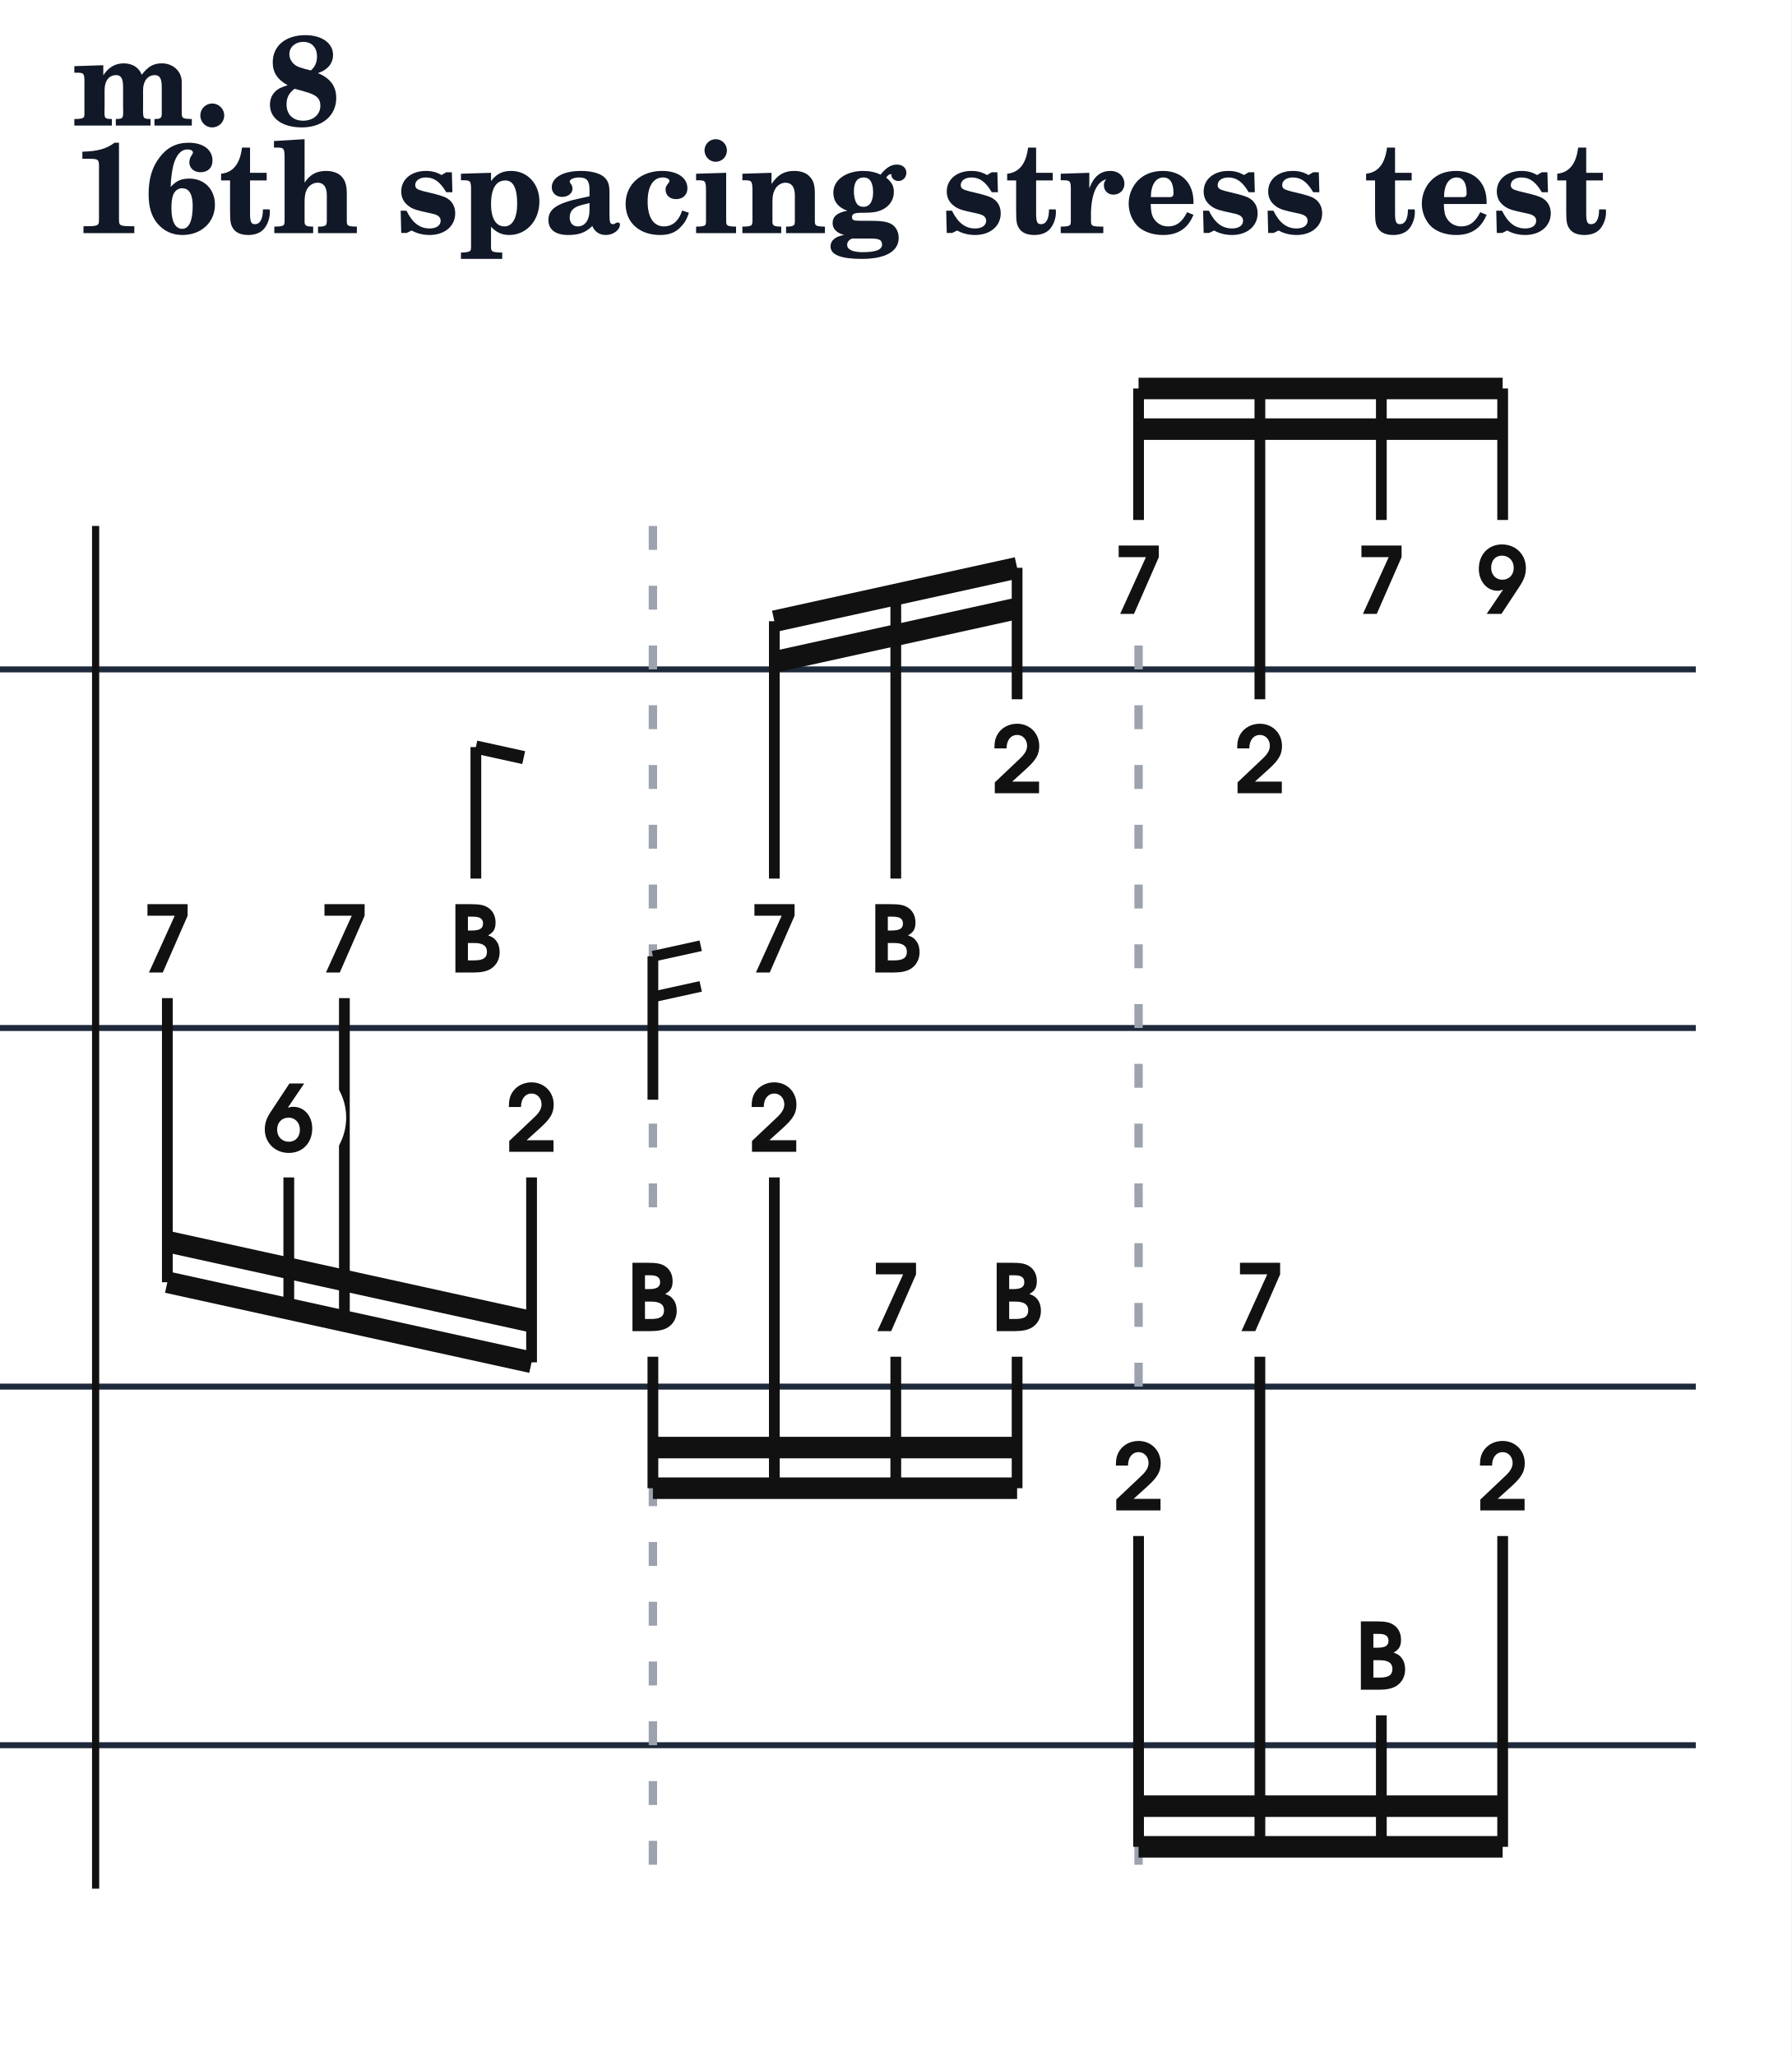
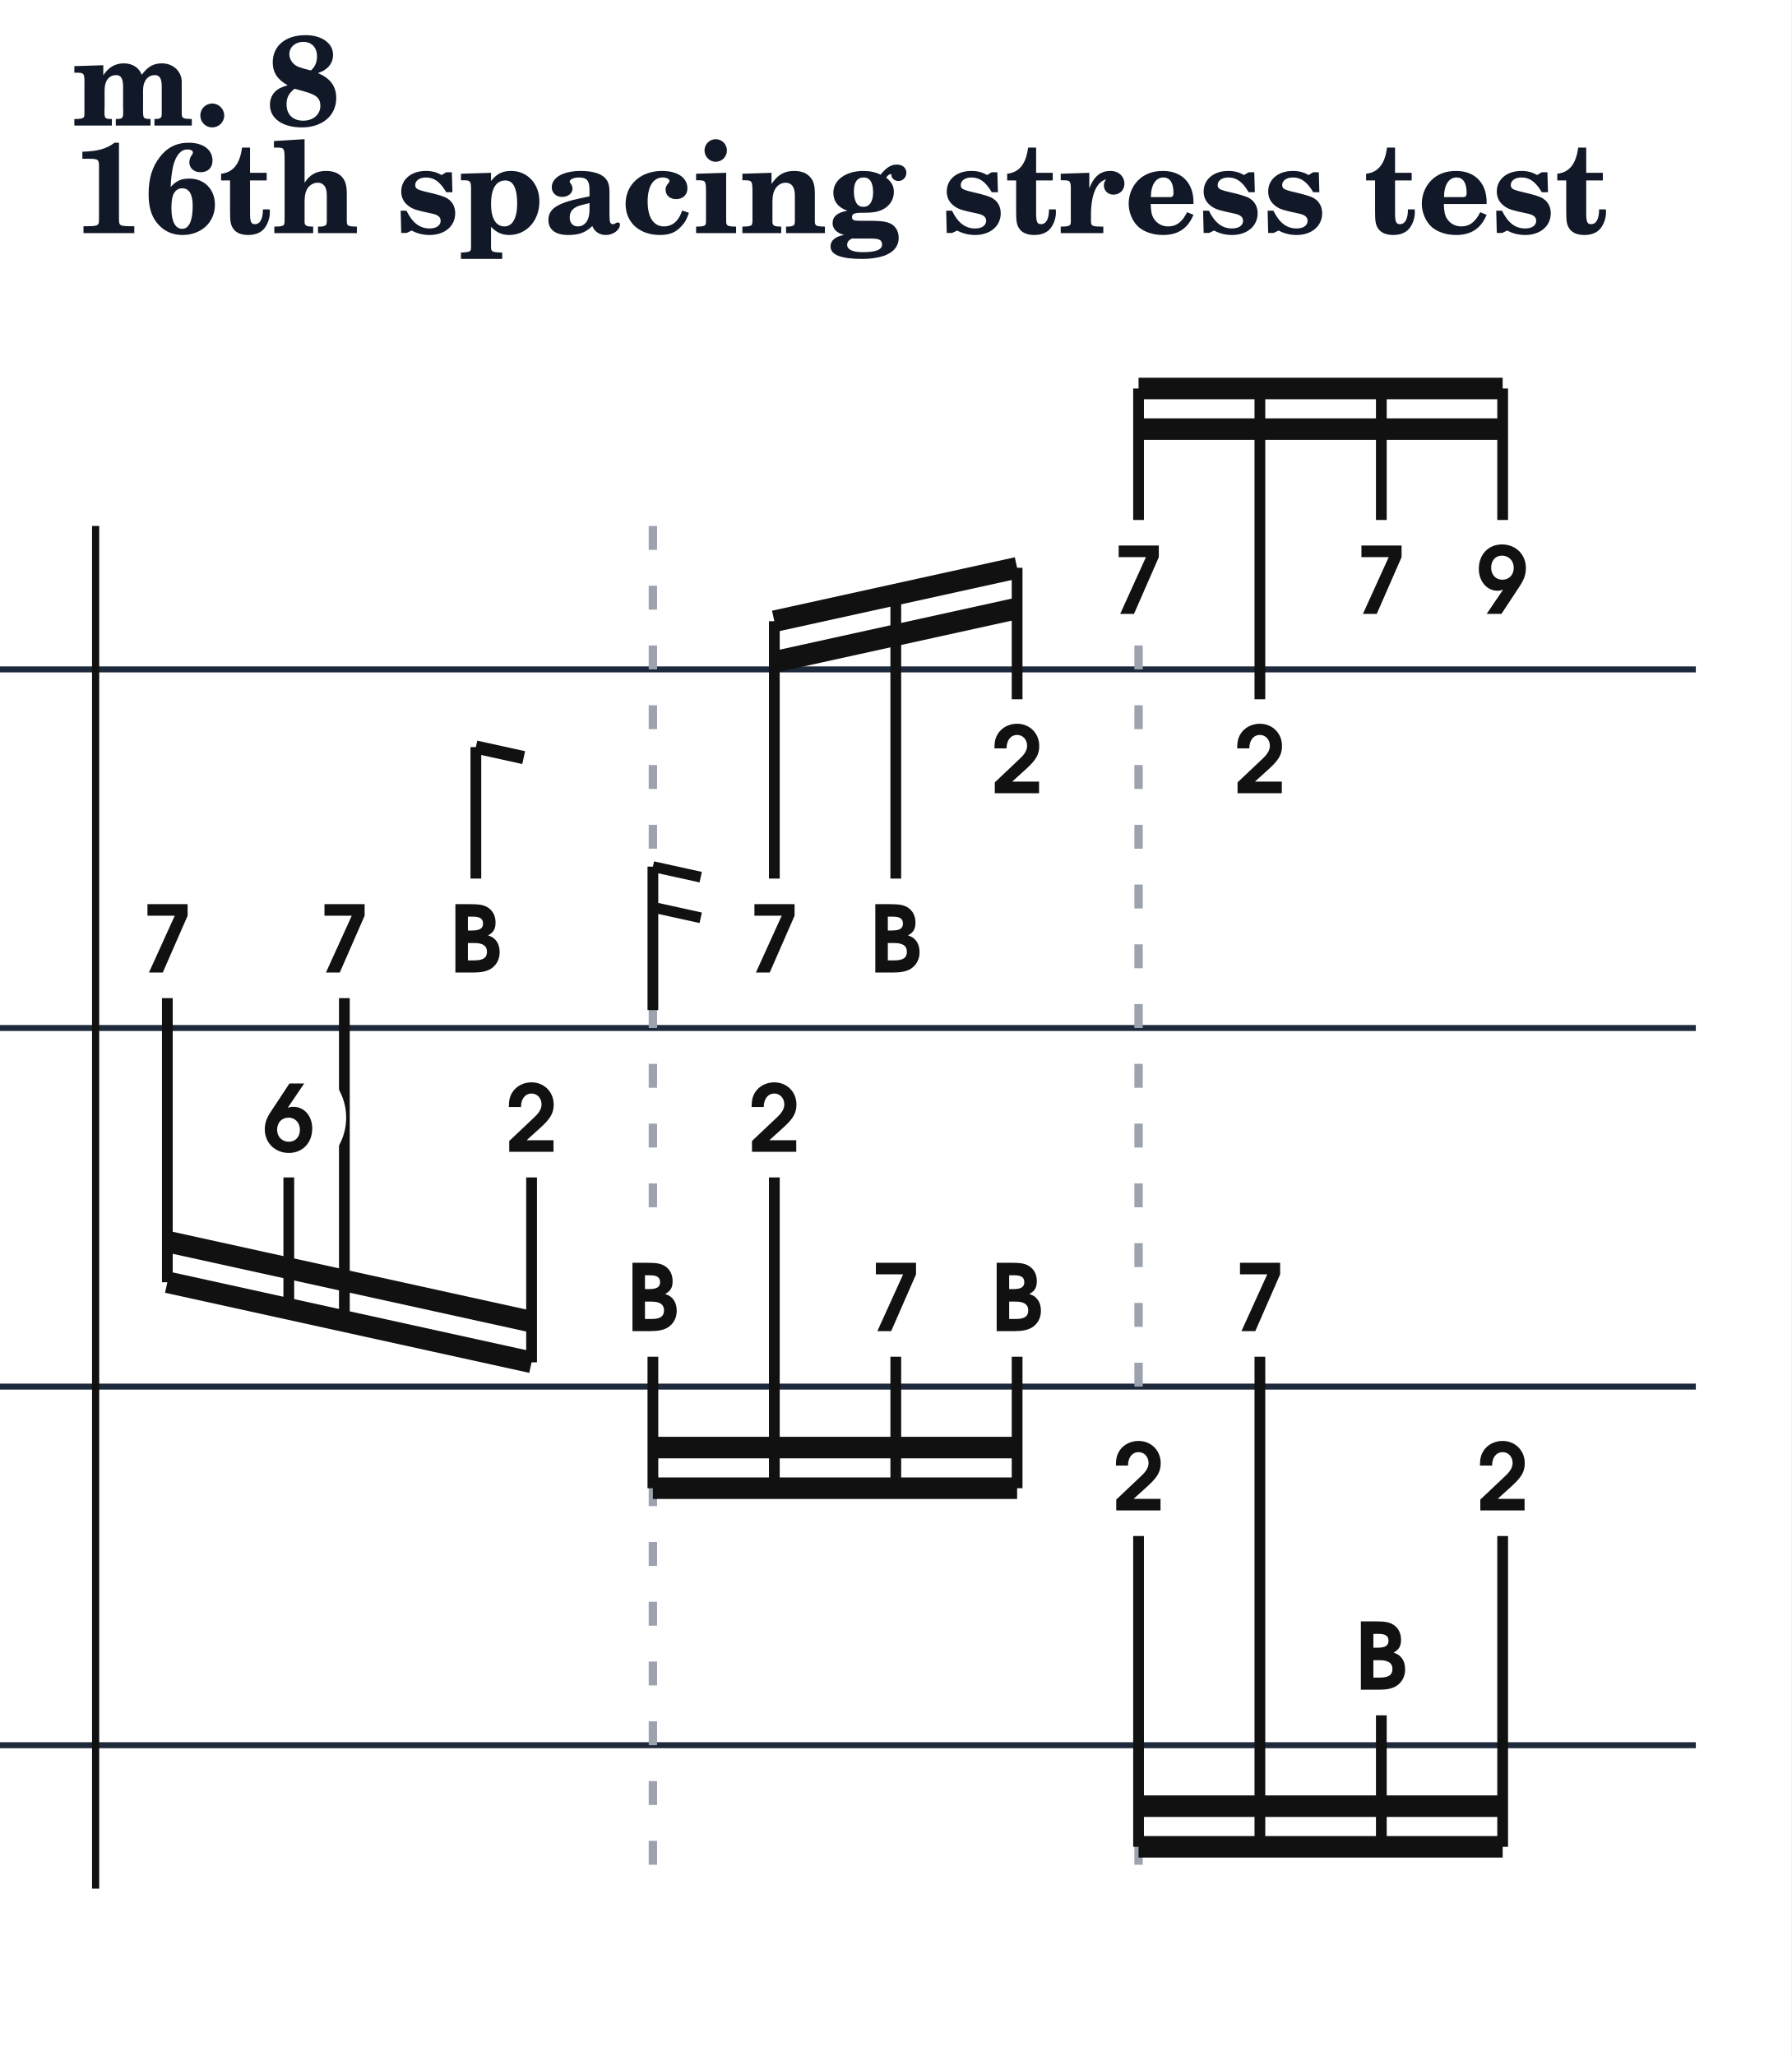
<svg xmlns="http://www.w3.org/2000/svg" viewBox="429.41 290.63 149.87 172.00" width="149.87pt" height="172.00pt" style="background:#FFFFFF;">
  <defs>
    <style>
      .janko-title { font-family: "Century Schoolbook", "Baskerville", "Liberation Serif", "DejaVu Serif", "Times New Roman", Georgia, serif; font-weight: 600; font-size: 11pt; letter-spacing: 0.3px; fill: #111111; }
      .janko-subtitle { font-family: "Century Schoolbook", "Baskerville", "Liberation Serif", "DejaVu Serif", "Times New Roman", Georgia, serif; font-style: italic; font-size: 8.5pt; fill: #333333; }
      .janko-meta { font-family: "Century Schoolbook", "Baskerville", "Liberation Serif", "DejaVu Serif", "Times New Roman", Georgia, serif; font-style: italic; font-size: 8pt; fill: #222222; }
      .janko-running-head { font-family: "Century Schoolbook", "Baskerville", "Liberation Serif", "DejaVu Serif", "Times New Roman", Georgia, serif; font-style: italic; font-size: 7pt; fill: #555555; }
      .janko-page-num { font-family: "Century Schoolbook", "Baskerville", "Liberation Serif", "DejaVu Serif", "Times New Roman", Georgia, serif; font-style: italic; font-size: 8pt; fill: #666666; font-weight: 400; }
      .janko-measure-num { font-family: "Century Schoolbook", "Baskerville", "Liberation Serif", "DejaVu Serif", "Times New Roman", Georgia, serif; font-style: italic; font-size: 7pt; fill: #555555; font-weight: normal; }
      .janko-octave-label { font-family: "DejaVu Sans Mono", monospace; font-size: 7.5pt; font-weight: bold; fill: #6B7280; }
      .janko-hand-label { font-family: "Century Schoolbook", "Baskerville", "Liberation Serif", "DejaVu Serif", "Times New Roman", Georgia, serif; font-style: italic; font-size: 8pt; fill: #555555; }
      .janko-ts-num { font-family: "Century Schoolbook", "Baskerville", "Liberation Serif", "DejaVu Serif", "Times New Roman", Georgia, serif; font-weight: bold; font-size: 14pt; fill: #111111; text-anchor: middle; }
      .janko-caption { font-family: "Century Schoolbook", "Baskerville", "Liberation Serif", "DejaVu Serif", "Times New Roman", Georgia, serif; font-weight: 600; font-size: 8pt; fill: #111827; }
      .janko-caption-sub { font-family: "Century Schoolbook", "Baskerville", "Liberation Serif", "DejaVu Serif", "Times New Roman", Georgia, serif; font-style: italic; font-size: 7.5pt; fill: #4B5563; }
      .janko-digit { font-family: "URW Gothic", "Century Gothic", "ITC Avant Garde Gothic", "Avant Garde", sans-serif; text-anchor: middle; font-weight: bold; }
    </style>
  </defs>
  <rect x="429.41" y="290.63" width="149.87" height="172.00" fill="#FFFFFF" />
  <text x="435.41" y="301.13" class="janko-caption" font-size="7.00pt">m. 8</text>
  <text x="435.41" y="310.13" class="janko-caption" font-size="7.00pt">16th spacing stress test</text>
  <g class="janko-crop-body">
    <g id="system-2">
      <text class="janko-measure-num" x="25.80" y="327.63" text-anchor="end">5</text>
      <g class="janko-staff-lines">
        <line x1="35.80" y1="346.63" x2="571.28" y2="346.63" stroke="#1E293B" stroke-width="0.50" />
        <line x1="35.80" y1="436.63" x2="571.28" y2="436.63" stroke="#1E293B" stroke-width="0.50" />
        <line x1="35.80" y1="376.63" x2="571.28" y2="376.63" stroke="#1E293B" stroke-width="0.50" />
        <line x1="35.80" y1="406.63" x2="571.28" y2="406.63" stroke="#1E293B" stroke-width="0.50" />
      </g>
      <g class="janko-beat-grid">
        <line class="janko-beat-line" x1="82.42" y1="334.63" x2="82.42" y2="448.63" stroke="#9CA3AF" stroke-width="0.70" stroke-dasharray="2,3" />
        <line class="janko-beat-line" x1="123.05" y1="334.63" x2="123.05" y2="448.63" stroke="#9CA3AF" stroke-width="0.70" stroke-dasharray="2,3" />
        <line class="janko-beat-line" x1="216.29" y1="334.63" x2="216.29" y2="448.63" stroke="#9CA3AF" stroke-width="0.70" stroke-dasharray="2,3" />
        <line class="janko-beat-line" x1="256.92" y1="334.63" x2="256.92" y2="448.63" stroke="#9CA3AF" stroke-width="0.70" stroke-dasharray="2,3" />
        <line class="janko-beat-line" x1="350.16" y1="334.63" x2="350.16" y2="448.63" stroke="#9CA3AF" stroke-width="0.70" stroke-dasharray="2,3" />
        <line class="janko-beat-line" x1="390.79" y1="334.63" x2="390.79" y2="448.63" stroke="#9CA3AF" stroke-width="0.70" stroke-dasharray="2,3" />
        <line class="janko-beat-line" x1="484.03" y1="334.63" x2="484.03" y2="448.63" stroke="#9CA3AF" stroke-width="0.70" stroke-dasharray="2,3" />
        <line class="janko-beat-line" x1="524.66" y1="334.63" x2="524.66" y2="448.63" stroke="#9CA3AF" stroke-width="0.70" stroke-dasharray="2,3" />
      </g>
      <g class="janko-barlines">
        <line class="janko-barline" x1="169.67" y1="334.63" x2="169.67" y2="448.63" stroke="#111111" stroke-width="0.60" />
        <line class="janko-barline" x1="303.54" y1="334.63" x2="303.54" y2="448.63" stroke="#111111" stroke-width="0.60" />
        <line class="janko-barline" x1="437.41" y1="334.63" x2="437.41" y2="448.63" stroke="#111111" stroke-width="0.60" />
      </g>
      <g class="janko-notes">
        <g class="janko-beam-group">
          <line class="janko-stem" x1="41.80" y1="424.13" x2="41.80" y2="342.60" stroke="#111111" stroke-width="0.90" />
          <line class="janko-stem" x1="51.96" y1="424.13" x2="51.96" y2="340.36" stroke="#111111" stroke-width="0.90" />
          <line class="janko-stem" x1="62.11" y1="349.13" x2="62.11" y2="338.13" stroke="#111111" stroke-width="0.90" />
          <line class="janko-stem" x1="72.27" y1="349.13" x2="72.27" y2="335.90" stroke="#111111" stroke-width="0.90" />
          <line class="janko-beam" x1="41.80" y1="342.60" x2="72.27" y2="335.90" stroke="#111111" stroke-width="1.80" stroke-linecap="butt" />
          <line class="janko-beam-secondary" x1="41.80" y1="346.00" x2="72.27" y2="339.30" stroke="#111111" stroke-width="1.80" stroke-linecap="butt" />
        </g>
        <g class="janko-beam-group">
          <line class="janko-stem" x1="82.42" y1="349.13" x2="82.42" y2="338.13" stroke="#111111" stroke-width="0.90" />
          <line class="janko-stem" x1="102.73" y1="364.13" x2="102.73" y2="342.60" stroke="#111111" stroke-width="0.90" />
          <line class="janko-beam" x1="82.42" y1="338.13" x2="102.73" y2="342.60" stroke="#111111" stroke-width="1.80" stroke-linecap="butt" />
        </g>
        <g class="janko-beam-group">
          <line class="janko-stem" x1="92.58" y1="419.13" x2="92.58" y2="430.13" stroke="#111111" stroke-width="0.90" />
          <line class="janko-stem" x1="102.73" y1="419.13" x2="102.73" y2="430.13" stroke="#111111" stroke-width="0.90" />
          <line class="janko-stem" x1="112.89" y1="419.13" x2="112.89" y2="430.13" stroke="#111111" stroke-width="0.90" />
          <line class="janko-beam" x1="92.58" y1="430.13" x2="112.89" y2="430.13" stroke="#111111" stroke-width="1.80" stroke-linecap="butt" />
          <line class="janko-beam-secondary" x1="92.58" y1="426.73" x2="112.89" y2="426.73" stroke="#111111" stroke-width="1.80" stroke-linecap="butt" />
        </g>
        <g class="janko-beam-group">
          <line class="janko-stem" x1="117.55" y1="404.13" x2="117.55" y2="423.85" stroke="#111111" stroke-width="0.90" />
          <line class="janko-stem" x1="138.15" y1="404.13" x2="138.15" y2="423.85" stroke="#111111" stroke-width="0.90" />
          <line class="janko-stem" x1="147.75" y1="404.13" x2="147.75" y2="423.85" stroke="#111111" stroke-width="0.90" />
          <line class="janko-stem" x1="157.35" y1="404.13" x2="157.35" y2="423.85" stroke="#111111" stroke-width="0.90" />
          <line class="janko-beam" x1="117.55" y1="423.85" x2="157.35" y2="423.85" stroke="#111111" stroke-width="1.80" stroke-linecap="butt" />
          <line class="janko-beam-secondary" x1="117.55" y1="420.45" x2="157.35" y2="420.45" stroke="#111111" stroke-width="1.80" stroke-linecap="butt" />
        </g>
        <g class="janko-beam-group">
          <line class="janko-stem" x1="128.55" y1="394.13" x2="128.55" y2="342.35" stroke="#111111" stroke-width="0.90" />
          <line class="janko-stem" x1="147.75" y1="349.13" x2="147.75" y2="338.13" stroke="#111111" stroke-width="0.90" />
          <line class="janko-beam" x1="128.55" y1="342.35" x2="147.75" y2="338.13" stroke="#111111" stroke-width="1.80" stroke-linecap="butt" />
        </g>
        <g class="janko-beam-group">
          <line class="janko-stem" x1="175.67" y1="419.13" x2="175.67" y2="442.90" stroke="#111111" stroke-width="0.90" />
          <line class="janko-stem" x1="185.83" y1="434.13" x2="185.83" y2="445.13" stroke="#111111" stroke-width="0.90" />
          <line class="janko-beam" x1="175.67" y1="442.90" x2="185.83" y2="445.13" stroke="#111111" stroke-width="1.80" stroke-linecap="butt" />
          <line class="janko-beam-secondary" x1="175.67" y1="439.50" x2="185.83" y2="441.73" stroke="#111111" stroke-width="1.80" stroke-linecap="butt" />
        </g>
        <g class="janko-beam-group">
          <line class="janko-stem" x1="195.98" y1="349.13" x2="195.98" y2="338.13" stroke="#111111" stroke-width="0.90" />
          <line class="janko-stem" x1="206.14" y1="349.13" x2="206.14" y2="338.13" stroke="#111111" stroke-width="0.90" />
          <line class="janko-beam" x1="195.98" y1="338.13" x2="206.14" y2="338.13" stroke="#111111" stroke-width="1.80" stroke-linecap="butt" />
          <line class="janko-beam-secondary" x1="195.98" y1="341.53" x2="206.14" y2="341.53" stroke="#111111" stroke-width="1.80" stroke-linecap="butt" />
        </g>
        <g class="janko-beam-group">
          <line class="janko-stem" x1="216.29" y1="349.13" x2="216.29" y2="338.13" stroke="#111111" stroke-width="0.90" />
          <line class="janko-stem" x1="236.61" y1="364.13" x2="236.61" y2="342.60" stroke="#111111" stroke-width="0.90" />
          <line class="janko-beam" x1="216.29" y1="338.13" x2="236.61" y2="342.60" stroke="#111111" stroke-width="1.80" stroke-linecap="butt" />
        </g>
        <g class="janko-beam-group">
          <line class="janko-stem" x1="226.45" y1="419.13" x2="226.45" y2="432.36" stroke="#111111" stroke-width="0.90" />
          <line class="janko-stem" x1="236.61" y1="419.13" x2="236.61" y2="430.13" stroke="#111111" stroke-width="0.90" />
          <line class="janko-stem" x1="246.76" y1="404.13" x2="246.76" y2="427.90" stroke="#111111" stroke-width="0.90" />
          <line class="janko-beam" x1="226.45" y1="432.36" x2="246.76" y2="427.90" stroke="#111111" stroke-width="1.80" stroke-linecap="butt" />
          <line class="janko-beam-secondary" x1="226.45" y1="428.96" x2="246.76" y2="424.50" stroke="#111111" stroke-width="1.80" stroke-linecap="butt" />
        </g>
        <g class="janko-beam-group">
          <line class="janko-stem" x1="256.92" y1="379.13" x2="256.92" y2="342.60" stroke="#111111" stroke-width="0.90" />
          <line class="janko-stem" x1="277.23" y1="349.13" x2="277.23" y2="338.13" stroke="#111111" stroke-width="0.90" />
          <line class="janko-beam" x1="256.92" y1="342.60" x2="277.23" y2="338.13" stroke="#111111" stroke-width="1.80" stroke-linecap="butt" />
        </g>
        <g class="janko-beam-group">
          <line class="janko-stem" x1="256.92" y1="404.13" x2="256.92" y2="415.13" stroke="#111111" stroke-width="0.90" />
          <line class="janko-stem" x1="267.07" y1="404.13" x2="267.07" y2="415.13" stroke="#111111" stroke-width="0.90" />
          <line class="janko-stem" x1="277.23" y1="389.13" x2="277.23" y2="415.13" stroke="#111111" stroke-width="0.90" />
          <line class="janko-stem" x1="287.38" y1="404.13" x2="287.38" y2="415.13" stroke="#111111" stroke-width="0.90" />
          <line class="janko-beam" x1="256.92" y1="415.13" x2="287.38" y2="415.13" stroke="#111111" stroke-width="1.80" stroke-linecap="butt" />
          <line class="janko-beam-secondary" x1="256.92" y1="411.73" x2="287.38" y2="411.73" stroke="#111111" stroke-width="1.80" stroke-linecap="butt" />
        </g>
        <g class="janko-beam-group">
          <line class="janko-stem" x1="309.54" y1="419.13" x2="309.54" y2="430.13" stroke="#111111" stroke-width="0.90" />
          <line class="janko-stem" x1="319.70" y1="404.13" x2="319.70" y2="427.90" stroke="#111111" stroke-width="0.90" />
          <line class="janko-beam" x1="309.54" y1="430.13" x2="319.70" y2="427.90" stroke="#111111" stroke-width="1.80" stroke-linecap="butt" />
          <line class="janko-beam-secondary" x1="309.54" y1="426.73" x2="319.70" y2="424.50" stroke="#111111" stroke-width="1.80" stroke-linecap="butt" />
        </g>
        <g class="janko-beam-group">
          <line class="janko-stem" x1="329.85" y1="349.13" x2="329.85" y2="338.13" stroke="#111111" stroke-width="0.90" />
          <line class="janko-stem" x1="340.01" y1="349.13" x2="340.01" y2="338.13" stroke="#111111" stroke-width="0.90" />
          <line class="janko-beam" x1="329.85" y1="338.13" x2="340.01" y2="338.13" stroke="#111111" stroke-width="1.80" stroke-linecap="butt" />
          <line class="janko-beam-secondary" x1="329.85" y1="341.53" x2="340.01" y2="341.53" stroke="#111111" stroke-width="1.80" stroke-linecap="butt" />
        </g>
        <g class="janko-beam-group">
          <line class="janko-stem" x1="350.16" y1="349.13" x2="350.16" y2="338.13" stroke="#111111" stroke-width="0.90" />
          <line class="janko-stem" x1="370.48" y1="349.13" x2="370.48" y2="338.13" stroke="#111111" stroke-width="0.90" />
          <line class="janko-beam" x1="350.16" y1="338.13" x2="370.48" y2="338.13" stroke="#111111" stroke-width="1.80" stroke-linecap="butt" />
        </g>
        <g class="janko-beam-group">
          <line class="janko-stem" x1="360.32" y1="404.13" x2="360.32" y2="417.36" stroke="#111111" stroke-width="0.90" />
          <line class="janko-stem" x1="370.48" y1="404.13" x2="370.48" y2="415.13" stroke="#111111" stroke-width="0.90" />
          <line class="janko-stem" x1="380.63" y1="389.13" x2="380.63" y2="412.90" stroke="#111111" stroke-width="0.90" />
          <line class="janko-beam" x1="360.32" y1="417.36" x2="380.63" y2="412.90" stroke="#111111" stroke-width="1.80" stroke-linecap="butt" />
          <line class="janko-beam-secondary" x1="360.32" y1="413.96" x2="380.63" y2="409.50" stroke="#111111" stroke-width="1.80" stroke-linecap="butt" />
        </g>
        <g class="janko-beam-group">
          <line class="janko-stem" x1="390.79" y1="389.13" x2="390.79" y2="400.13" stroke="#111111" stroke-width="0.90" />
          <line class="janko-stem" x1="400.94" y1="389.13" x2="400.94" y2="400.13" stroke="#111111" stroke-width="0.90" />
          <line class="janko-stem" x1="411.10" y1="389.13" x2="411.10" y2="400.13" stroke="#111111" stroke-width="0.90" />
          <line class="janko-stem" x1="421.25" y1="389.13" x2="421.25" y2="400.13" stroke="#111111" stroke-width="0.90" />
          <line class="janko-beam" x1="390.79" y1="400.13" x2="421.25" y2="400.13" stroke="#111111" stroke-width="1.80" stroke-linecap="butt" />
          <line class="janko-beam-secondary" x1="390.79" y1="396.73" x2="421.25" y2="396.73" stroke="#111111" stroke-width="1.80" stroke-linecap="butt" />
        </g>
        <g class="janko-beam-group">
          <line class="janko-stem" x1="443.41" y1="374.13" x2="443.41" y2="397.90" stroke="#111111" stroke-width="0.90" />
          <line class="janko-stem" x1="453.57" y1="389.13" x2="453.57" y2="400.13" stroke="#111111" stroke-width="0.90" />
          <line class="janko-stem" x1="458.22" y1="374.13" x2="458.22" y2="401.15" stroke="#111111" stroke-width="0.90" />
          <line class="janko-stem" x1="473.88" y1="389.13" x2="473.88" y2="404.60" stroke="#111111" stroke-width="0.90" />
          <line class="janko-beam" x1="443.41" y1="397.90" x2="473.88" y2="404.60" stroke="#111111" stroke-width="1.80" stroke-linecap="butt" />
          <line class="janko-beam-secondary" x1="443.41" y1="394.50" x2="473.88" y2="401.20" stroke="#111111" stroke-width="1.80" stroke-linecap="butt" />
        </g>
        <g class="janko-beam-group">
          <line class="janko-stem" x1="484.03" y1="404.13" x2="484.03" y2="415.13" stroke="#111111" stroke-width="0.90" />
          <line class="janko-stem" x1="494.19" y1="389.13" x2="494.19" y2="415.13" stroke="#111111" stroke-width="0.90" />
          <line class="janko-stem" x1="504.35" y1="404.13" x2="504.35" y2="415.13" stroke="#111111" stroke-width="0.90" />
          <line class="janko-stem" x1="514.50" y1="404.13" x2="514.50" y2="415.13" stroke="#111111" stroke-width="0.90" />
          <line class="janko-beam" x1="484.03" y1="415.13" x2="514.50" y2="415.13" stroke="#111111" stroke-width="1.80" stroke-linecap="butt" />
          <line class="janko-beam-secondary" x1="484.03" y1="411.73" x2="514.50" y2="411.73" stroke="#111111" stroke-width="1.80" stroke-linecap="butt" />
        </g>
        <g class="janko-beam-group">
          <line class="janko-stem" x1="494.19" y1="364.13" x2="494.19" y2="342.60" stroke="#111111" stroke-width="0.90" />
          <line class="janko-stem" x1="504.35" y1="364.13" x2="504.35" y2="340.36" stroke="#111111" stroke-width="0.90" />
          <line class="janko-stem" x1="514.50" y1="349.13" x2="514.50" y2="338.13" stroke="#111111" stroke-width="0.90" />
          <line class="janko-beam" x1="494.19" y1="342.60" x2="514.50" y2="338.13" stroke="#111111" stroke-width="1.80" stroke-linecap="butt" />
          <line class="janko-beam-secondary" x1="494.19" y1="346.00" x2="514.50" y2="341.53" stroke="#111111" stroke-width="1.80" stroke-linecap="butt" />
        </g>
        <g class="janko-beam-group">
          <line class="janko-stem" x1="524.66" y1="419.13" x2="524.66" y2="445.13" stroke="#111111" stroke-width="0.90" />
          <line class="janko-stem" x1="534.81" y1="404.13" x2="534.81" y2="445.13" stroke="#111111" stroke-width="0.90" />
          <line class="janko-stem" x1="544.97" y1="434.13" x2="544.97" y2="445.13" stroke="#111111" stroke-width="0.90" />
          <line class="janko-stem" x1="555.12" y1="419.13" x2="555.12" y2="445.13" stroke="#111111" stroke-width="0.90" />
          <line class="janko-beam" x1="524.66" y1="445.13" x2="555.12" y2="445.13" stroke="#111111" stroke-width="1.80" stroke-linecap="butt" />
          <line class="janko-beam-secondary" x1="524.66" y1="441.73" x2="555.12" y2="441.73" stroke="#111111" stroke-width="1.80" stroke-linecap="butt" />
        </g>
        <g class="janko-beam-group">
          <line class="janko-stem" x1="524.66" y1="334.13" x2="524.66" y2="323.13" stroke="#111111" stroke-width="0.90" />
          <line class="janko-stem" x1="534.81" y1="349.13" x2="534.81" y2="323.13" stroke="#111111" stroke-width="0.90" />
          <line class="janko-stem" x1="544.97" y1="334.13" x2="544.97" y2="323.13" stroke="#111111" stroke-width="0.90" />
          <line class="janko-stem" x1="555.12" y1="334.13" x2="555.12" y2="323.13" stroke="#111111" stroke-width="0.90" />
          <line class="janko-beam" x1="524.66" y1="323.13" x2="555.12" y2="323.13" stroke="#111111" stroke-width="1.80" stroke-linecap="butt" />
          <line class="janko-beam-secondary" x1="524.66" y1="326.53" x2="555.12" y2="326.53" stroke="#111111" stroke-width="1.80" stroke-linecap="butt" />
        </g>
        <line class="janko-stem" x1="62.11" y1="434.13" x2="62.11" y2="445.13" stroke="#111111" stroke-width="0.90" />
        <line class="janko-flag" data-stem-x="62.11" data-flag-index="1" x1="62.11" y1="445.13" x2="66.11" y2="444.25" stroke="#111111" stroke-width="1.10" stroke-linecap="butt" data-subdivision-style="kinetic-tab-beam" />
        <circle class="janko-augmentation-dot" cx="54.11" cy="429.13" r="0.75" fill="#111111" />
        <line class="janko-stem" x1="195.98" y1="419.13" x2="195.98" y2="430.13" stroke="#111111" stroke-width="0.90" />
        <line class="janko-flag" data-stem-x="195.98" data-flag-index="1" x1="195.98" y1="430.13" x2="199.98" y2="429.25" stroke="#111111" stroke-width="1.10" stroke-linecap="butt" data-subdivision-style="kinetic-tab-beam" />
        <circle class="janko-augmentation-dot" cx="187.98" cy="414.13" r="0.75" fill="#111111" />
        <line class="janko-stem" x1="329.85" y1="419.13" x2="329.85" y2="430.13" stroke="#111111" stroke-width="0.90" />
        <line class="janko-flag" data-stem-x="329.85" data-flag-index="1" x1="329.85" y1="430.13" x2="333.85" y2="429.25" stroke="#111111" stroke-width="1.10" stroke-linecap="butt" data-subdivision-style="kinetic-tab-beam" />
        <circle class="janko-augmentation-dot" cx="321.85" cy="414.13" r="0.75" fill="#111111" />
        <line class="janko-stem" x1="390.79" y1="334.13" x2="390.79" y2="323.13" stroke="#111111" stroke-width="0.90" />
        <line class="janko-flag" data-stem-x="390.79" data-flag-index="1" x1="390.79" y1="323.13" x2="394.79" y2="324.01" stroke="#111111" stroke-width="1.10" stroke-linecap="butt" data-subdivision-style="kinetic-tab-beam" />
        <line class="janko-stem" x1="411.10" y1="349.13" x2="411.10" y2="338.13" stroke="#111111" stroke-width="0.90" />
        <line class="janko-stem" x1="469.22" y1="364.13" x2="469.22" y2="353.13" stroke="#111111" stroke-width="0.90" />
        <line class="janko-flag" data-stem-x="469.22" data-flag-index="1" x1="469.22" y1="353.13" x2="473.22" y2="354.01" stroke="#111111" stroke-width="1.10" stroke-linecap="butt" data-subdivision-style="kinetic-tab-beam" />
        <g class="janko-rest-group" data-rest-tick="720" data-rest-value="eighth" data-rest-hand="RH" data-rest-style="kinetic-monoline">
-           <line class="janko-rest-stem" x1="175.67" y1="370.63" x2="175.67" y2="382.63" stroke="#111111" stroke-width="0.90" stroke-linecap="butt" />
-           <line class="janko-rest-tab" data-rest-tab="1" x1="175.67" y1="370.63" x2="179.67" y2="369.75" stroke="#111111" stroke-width="0.90" stroke-linecap="butt" />
+           <line class="janko-rest-stem" x1="175.67" y1="348.13" x2="175.67" y2="360.13" stroke="#111111" stroke-width="0.90" stroke-linecap="butt" />
+           <line class="janko-rest-tab" data-rest-tab="1" x1="175.67" y1="348.13" x2="179.67" y2="349.01" stroke="#111111" stroke-width="0.90" stroke-linecap="butt" />
        </g>
        <g class="janko-rest-group" data-rest-tick="864" data-rest-value="eighth" data-rest-hand="RH" data-rest-style="kinetic-monoline">
-           <line class="janko-rest-stem" x1="309.54" y1="370.63" x2="309.54" y2="382.63" stroke="#111111" stroke-width="0.90" stroke-linecap="butt" />
-           <line class="janko-rest-tab" data-rest-tab="1" x1="309.54" y1="370.63" x2="313.54" y2="369.75" stroke="#111111" stroke-width="0.90" stroke-linecap="butt" />
+           <line class="janko-rest-stem" x1="309.54" y1="348.13" x2="309.54" y2="360.13" stroke="#111111" stroke-width="0.90" stroke-linecap="butt" />
+           <line class="janko-rest-tab" data-rest-tab="1" x1="309.54" y1="348.13" x2="313.54" y2="349.01" stroke="#111111" stroke-width="0.90" stroke-linecap="butt" />
        </g>
        <g class="janko-rest-group" data-rest-tick="1056" data-rest-value="sixteenth" data-rest-hand="RH" data-rest-style="kinetic-monoline">
-           <line class="janko-rest-stem" x1="484.03" y1="370.63" x2="484.03" y2="382.63" stroke="#111111" stroke-width="0.90" stroke-linecap="butt" />
-           <line class="janko-rest-tab" data-rest-tab="1" x1="484.03" y1="370.63" x2="488.03" y2="369.75" stroke="#111111" stroke-width="0.90" stroke-linecap="butt" />
-           <line class="janko-rest-tab" data-rest-tab="2" x1="484.03" y1="374.03" x2="488.03" y2="373.15" stroke="#111111" stroke-width="0.90" stroke-linecap="butt" />
+           <line class="janko-rest-stem" x1="484.03" y1="363.13" x2="484.03" y2="375.13" stroke="#111111" stroke-width="0.90" stroke-linecap="butt" />
+           <line class="janko-rest-tab" data-rest-tab="1" x1="484.03" y1="363.13" x2="488.03" y2="364.01" stroke="#111111" stroke-width="0.90" stroke-linecap="butt" />
+           <line class="janko-rest-tab" data-rest-tab="2" x1="484.03" y1="366.53" x2="488.03" y2="367.41" stroke="#111111" stroke-width="0.90" stroke-linecap="butt" />
        </g>
        <circle class="janko-knockout" cx="41.80" cy="429.13" r="4.80" fill="#FFFFFF" />
        <text class="janko-digit" x="41.80" y="431.99" font-weight="700" font-size="5.8pt" fill="#111111">B</text>
        <circle class="janko-knockout" cx="51.96" cy="429.13" r="4.80" fill="#FFFFFF" />
        <text class="janko-digit" x="51.96" y="431.99" font-weight="700" font-size="5.8pt" fill="#111111">9</text>
        <circle class="janko-knockout" cx="62.11" cy="354.13" r="4.80" fill="#FFFFFF" />
        <text class="janko-digit" x="62.11" y="356.99" font-weight="800" font-size="5.8pt" fill="#111111">2</text>
        <circle class="janko-knockout" cx="62.11" cy="429.13" r="4.80" fill="#FFFFFF" />
        <text class="janko-digit" x="62.11" y="431.99" font-weight="700" font-size="5.8pt" fill="#111111">B</text>
        <circle class="janko-knockout" cx="72.27" cy="354.13" r="4.80" fill="#FFFFFF" />
        <text class="janko-digit" x="72.27" y="356.99" font-weight="800" font-size="5.8pt" fill="#111111">0</text>
        <circle class="janko-knockout" cx="82.42" cy="354.13" r="4.80" fill="#FFFFFF" />
        <text class="janko-digit" x="82.42" y="356.99" font-weight="800" font-size="5.8pt" fill="#111111">2</text>
        <circle class="janko-knockout" cx="92.58" cy="414.13" r="4.80" fill="#FFFFFF" />
        <text class="janko-digit" x="92.58" y="416.99" font-weight="800" font-size="5.8pt" fill="#111111">2</text>
        <circle class="janko-knockout" cx="102.73" cy="414.13" r="4.80" fill="#FFFFFF" />
        <text class="janko-digit" x="102.73" y="416.99" font-weight="800" font-size="5.8pt" fill="#111111">4</text>
        <circle class="janko-knockout" cx="102.73" cy="369.13" r="4.80" fill="#FFFFFF" />
        <text class="janko-digit" x="102.73" y="371.99" font-weight="700" font-size="5.8pt" fill="#111111">7</text>
        <circle class="janko-knockout" cx="112.89" cy="414.13" r="4.80" fill="#FFFFFF" />
        <text class="janko-digit" x="112.89" y="416.99" font-weight="800" font-size="5.8pt" fill="#111111">6</text>
        <circle class="janko-knockout" cx="117.55" cy="399.13" r="4.80" fill="#FFFFFF" />
        <text class="janko-digit" x="117.55" y="401.99" font-weight="700" font-size="5.8pt" fill="#111111">7</text>
        <circle class="janko-knockout" cx="128.55" cy="399.13" r="4.80" fill="#FFFFFF" />
        <text class="janko-digit" x="128.55" y="401.99" font-weight="700" font-size="5.8pt" fill="#111111">B</text>
        <circle class="janko-knockout" cx="138.15" cy="399.13" r="4.80" fill="#FFFFFF" />
        <text class="janko-digit" x="138.15" y="401.99" font-weight="700" font-size="5.8pt" fill="#111111">9</text>
        <circle class="janko-knockout" cx="147.75" cy="354.13" r="4.80" fill="#FFFFFF" />
        <text class="janko-digit" x="147.75" y="356.99" font-weight="800" font-size="5.8pt" fill="#111111">2</text>
        <circle class="janko-knockout" cx="147.75" cy="399.13" r="4.80" fill="#FFFFFF" />
        <text class="janko-digit" x="147.75" y="401.99" font-weight="700" font-size="5.8pt" fill="#111111">B</text>
        <circle class="janko-knockout" cx="157.35" cy="399.13" r="4.80" fill="#FFFFFF" />
        <text class="janko-digit" x="157.35" y="401.99" font-weight="700" font-size="5.8pt" fill="#111111">7</text>
        <circle class="janko-knockout" cx="175.67" cy="414.13" r="4.80" fill="#FFFFFF" />
        <text class="janko-digit" x="175.67" y="416.99" font-weight="800" font-size="5.8pt" fill="#111111">0</text>
        <circle class="janko-knockout" cx="185.83" cy="429.13" r="4.80" fill="#FFFFFF" />
        <text class="janko-digit" x="185.83" y="431.99" font-weight="700" font-size="5.8pt" fill="#111111">B</text>
        <circle class="janko-knockout" cx="195.98" cy="414.13" r="4.80" fill="#FFFFFF" />
        <text class="janko-digit" x="195.98" y="416.99" font-weight="800" font-size="5.8pt" fill="#111111">0</text>
        <circle class="janko-knockout" cx="195.98" cy="354.13" r="4.80" fill="#FFFFFF" />
        <text class="janko-digit" x="195.98" y="356.99" font-weight="800" font-size="5.8pt" fill="#111111">4</text>
        <circle class="janko-knockout" cx="206.14" cy="354.13" r="4.80" fill="#FFFFFF" />
        <text class="janko-digit" x="206.14" y="356.99" font-weight="800" font-size="5.8pt" fill="#111111">2</text>
        <circle class="janko-knockout" cx="216.29" cy="354.13" r="4.80" fill="#FFFFFF" />
        <text class="janko-digit" x="216.29" y="356.99" font-weight="800" font-size="5.8pt" fill="#111111">4</text>
        <circle class="janko-knockout" cx="226.45" cy="414.13" r="4.80" fill="#FFFFFF" />
        <text class="janko-digit" x="226.45" y="416.99" font-weight="800" font-size="5.8pt" fill="#111111">4</text>
        <circle class="janko-knockout" cx="236.61" cy="414.13" r="4.80" fill="#FFFFFF" />
        <text class="janko-digit" x="236.61" y="416.99" font-weight="800" font-size="5.8pt" fill="#111111">6</text>
        <circle class="janko-knockout" cx="236.61" cy="369.13" r="4.80" fill="#FFFFFF" />
        <text class="janko-digit" x="236.61" y="371.99" font-weight="700" font-size="5.8pt" fill="#111111">9</text>
        <circle class="janko-knockout" cx="246.76" cy="399.13" r="4.80" fill="#FFFFFF" />
        <text class="janko-digit" x="246.76" y="401.99" font-weight="700" font-size="5.8pt" fill="#111111">7</text>
        <circle class="janko-knockout" cx="256.92" cy="384.13" r="4.80" fill="#FFFFFF" />
        <text class="janko-digit" x="256.92" y="386.99" font-weight="800" font-size="5.8pt" fill="#111111">0</text>
        <circle class="janko-knockout" cx="256.92" cy="399.13" r="4.80" fill="#FFFFFF" />
        <text class="janko-digit" x="256.92" y="401.99" font-weight="700" font-size="5.8pt" fill="#111111">9</text>
        <circle class="janko-knockout" cx="267.07" cy="399.13" r="4.80" fill="#FFFFFF" />
        <text class="janko-digit" x="267.07" y="401.99" font-weight="700" font-size="5.8pt" fill="#111111">B</text>
        <circle class="janko-knockout" cx="277.23" cy="384.13" r="4.80" fill="#FFFFFF" />
        <text class="janko-digit" x="277.23" y="386.99" font-weight="800" font-size="5.8pt" fill="#111111">0</text>
        <circle class="janko-knockout" cx="277.23" cy="354.13" r="4.80" fill="#FFFFFF" />
        <text class="janko-digit" x="277.23" y="356.99" font-weight="800" font-size="5.8pt" fill="#111111">4</text>
        <circle class="janko-knockout" cx="287.38" cy="399.13" r="4.80" fill="#FFFFFF" />
        <text class="janko-digit" x="287.38" y="401.99" font-weight="700" font-size="5.8pt" fill="#111111">9</text>
        <circle class="janko-knockout" cx="309.54" cy="414.13" r="4.80" fill="#FFFFFF" />
        <text class="janko-digit" x="309.54" y="416.99" font-weight="800" font-size="5.8pt" fill="#111111">2</text>
        <circle class="janko-knockout" cx="319.70" cy="399.13" r="4.80" fill="#FFFFFF" />
        <text class="janko-digit" x="319.70" y="401.99" font-weight="700" font-size="5.8pt" fill="#111111">1</text>
        <circle class="janko-knockout" cx="329.85" cy="414.13" r="4.80" fill="#FFFFFF" />
        <text class="janko-digit" x="329.85" y="416.99" font-weight="800" font-size="5.8pt" fill="#111111">2</text>
        <circle class="janko-knockout" cx="329.85" cy="354.13" r="4.80" fill="#FFFFFF" />
        <text class="janko-digit" x="329.85" y="356.99" font-weight="800" font-size="5.8pt" fill="#111111">6</text>
        <circle class="janko-knockout" cx="340.01" cy="354.13" r="4.80" fill="#FFFFFF" />
        <text class="janko-digit" x="340.01" y="356.99" font-weight="800" font-size="5.8pt" fill="#111111">4</text>
        <circle class="janko-knockout" cx="350.16" cy="354.13" r="4.80" fill="#FFFFFF" />
        <text class="janko-digit" x="350.16" y="356.99" font-weight="800" font-size="5.8pt" fill="#111111">6</text>
        <circle class="janko-knockout" cx="360.32" cy="399.13" r="4.80" fill="#FFFFFF" />
        <text class="janko-digit" x="360.32" y="401.99" font-weight="700" font-size="5.8pt" fill="#111111">9</text>
        <circle class="janko-knockout" cx="370.48" cy="354.13" r="4.80" fill="#FFFFFF" />
        <text class="janko-digit" x="370.48" y="356.99" font-weight="800" font-size="5.8pt" fill="#111111">2</text>
        <circle class="janko-knockout" cx="370.48" cy="399.13" r="4.80" fill="#FFFFFF" />
        <text class="janko-digit" x="370.48" y="401.99" font-weight="700" font-size="5.8pt" fill="#111111">B</text>
        <circle class="janko-knockout" cx="380.63" cy="384.13" r="4.80" fill="#FFFFFF" />
        <text class="janko-digit" x="380.63" y="386.99" font-weight="800" font-size="5.8pt" fill="#111111">0</text>
        <circle class="janko-knockout" cx="390.79" cy="384.13" r="4.80" fill="#FFFFFF" />
        <text class="janko-digit" x="390.79" y="386.99" font-weight="800" font-size="5.8pt" fill="#111111">2</text>
        <circle class="janko-knockout" cx="390.79" cy="339.13" r="4.80" fill="#FFFFFF" />
        <text class="janko-digit" x="390.79" y="341.99" font-weight="700" font-size="5.8pt" fill="#111111">9</text>
        <circle class="janko-knockout" cx="400.94" cy="384.13" r="4.80" fill="#FFFFFF" />
        <text class="janko-digit" x="400.94" y="386.99" font-weight="800" font-size="5.8pt" fill="#111111">4</text>
        <circle class="janko-knockout" cx="411.10" cy="354.13" r="4.80" fill="#FFFFFF" />
        <text class="janko-digit" x="411.10" y="356.99" font-weight="800" font-size="5.8pt" fill="#111111">0</text>
        <circle class="janko-knockout" cx="411.10" cy="384.13" r="4.80" fill="#FFFFFF" />
        <text class="janko-digit" x="411.10" y="386.99" font-weight="800" font-size="5.8pt" fill="#111111">6</text>
        <circle class="janko-knockout" cx="421.25" cy="384.13" r="4.80" fill="#FFFFFF" />
        <text class="janko-digit" x="421.25" y="386.99" font-weight="800" font-size="5.8pt" fill="#111111">2</text>
        <circle class="janko-knockout" cx="443.41" cy="369.13" r="4.80" fill="#FFFFFF" />
        <text class="janko-digit" x="443.41" y="371.99" font-weight="700" font-size="5.8pt" fill="#111111">7</text>
        <circle class="janko-knockout" cx="453.57" cy="384.13" r="4.80" fill="#FFFFFF" />
        <text class="janko-digit" x="453.57" y="386.99" font-weight="800" font-size="5.8pt" fill="#111111">6</text>
        <circle class="janko-knockout" cx="458.22" cy="369.13" r="4.80" fill="#FFFFFF" />
        <text class="janko-digit" x="458.22" y="371.99" font-weight="700" font-size="5.8pt" fill="#111111">7</text>
        <circle class="janko-knockout" cx="469.22" cy="369.13" r="4.80" fill="#FFFFFF" />
        <text class="janko-digit" x="469.22" y="371.99" font-weight="700" font-size="5.8pt" fill="#111111">B</text>
        <circle class="janko-knockout" cx="473.88" cy="384.13" r="4.80" fill="#FFFFFF" />
        <text class="janko-digit" x="473.88" y="386.99" font-weight="800" font-size="5.8pt" fill="#111111">2</text>
        <circle class="janko-knockout" cx="484.03" cy="399.13" r="4.80" fill="#FFFFFF" />
        <text class="janko-digit" x="484.03" y="401.99" font-weight="700" font-size="5.8pt" fill="#111111">B</text>
        <circle class="janko-knockout" cx="494.19" cy="384.13" r="4.80" fill="#FFFFFF" />
        <text class="janko-digit" x="494.19" y="386.99" font-weight="800" font-size="5.8pt" fill="#111111">2</text>
        <circle class="janko-knockout" cx="494.19" cy="369.13" r="4.80" fill="#FFFFFF" />
        <text class="janko-digit" x="494.19" y="371.99" font-weight="700" font-size="5.8pt" fill="#111111">7</text>
        <circle class="janko-knockout" cx="504.35" cy="399.13" r="4.80" fill="#FFFFFF" />
        <text class="janko-digit" x="504.35" y="401.99" font-weight="700" font-size="5.8pt" fill="#111111">7</text>
        <circle class="janko-knockout" cx="504.35" cy="369.13" r="4.80" fill="#FFFFFF" />
        <text class="janko-digit" x="504.35" y="371.99" font-weight="700" font-size="5.8pt" fill="#111111">B</text>
        <circle class="janko-knockout" cx="514.50" cy="354.13" r="4.80" fill="#FFFFFF" />
        <text class="janko-digit" x="514.50" y="356.99" font-weight="800" font-size="5.8pt" fill="#111111">2</text>
        <circle class="janko-knockout" cx="514.50" cy="399.13" r="4.80" fill="#FFFFFF" />
        <text class="janko-digit" x="514.50" y="401.99" font-weight="700" font-size="5.8pt" fill="#111111">B</text>
        <circle class="janko-knockout" cx="524.66" cy="414.13" r="4.80" fill="#FFFFFF" />
        <text class="janko-digit" x="524.66" y="416.99" font-weight="800" font-size="5.8pt" fill="#111111">2</text>
        <circle class="janko-knockout" cx="524.66" cy="339.13" r="4.80" fill="#FFFFFF" />
        <text class="janko-digit" x="524.66" y="341.99" font-weight="700" font-size="5.8pt" fill="#111111">7</text>
        <circle class="janko-knockout" cx="534.81" cy="354.13" r="4.80" fill="#FFFFFF" />
        <text class="janko-digit" x="534.81" y="356.99" font-weight="800" font-size="5.8pt" fill="#111111">2</text>
        <circle class="janko-knockout" cx="534.81" cy="399.13" r="4.80" fill="#FFFFFF" />
        <text class="janko-digit" x="534.81" y="401.99" font-weight="700" font-size="5.8pt" fill="#111111">7</text>
        <circle class="janko-knockout" cx="544.97" cy="339.13" r="4.80" fill="#FFFFFF" />
        <text class="janko-digit" x="544.97" y="341.99" font-weight="700" font-size="5.8pt" fill="#111111">7</text>
        <circle class="janko-knockout" cx="544.97" cy="429.13" r="4.80" fill="#FFFFFF" />
        <text class="janko-digit" x="544.97" y="431.99" font-weight="700" font-size="5.8pt" fill="#111111">B</text>
        <circle class="janko-knockout" cx="555.12" cy="414.13" r="4.80" fill="#FFFFFF" />
        <text class="janko-digit" x="555.12" y="416.99" font-weight="800" font-size="5.8pt" fill="#111111">2</text>
        <circle class="janko-knockout" cx="555.12" cy="339.13" r="4.80" fill="#FFFFFF" />
        <text class="janko-digit" x="555.12" y="341.99" font-weight="700" font-size="5.8pt" fill="#111111">9</text>
      </g>
    </g>
  </g>
</svg>
